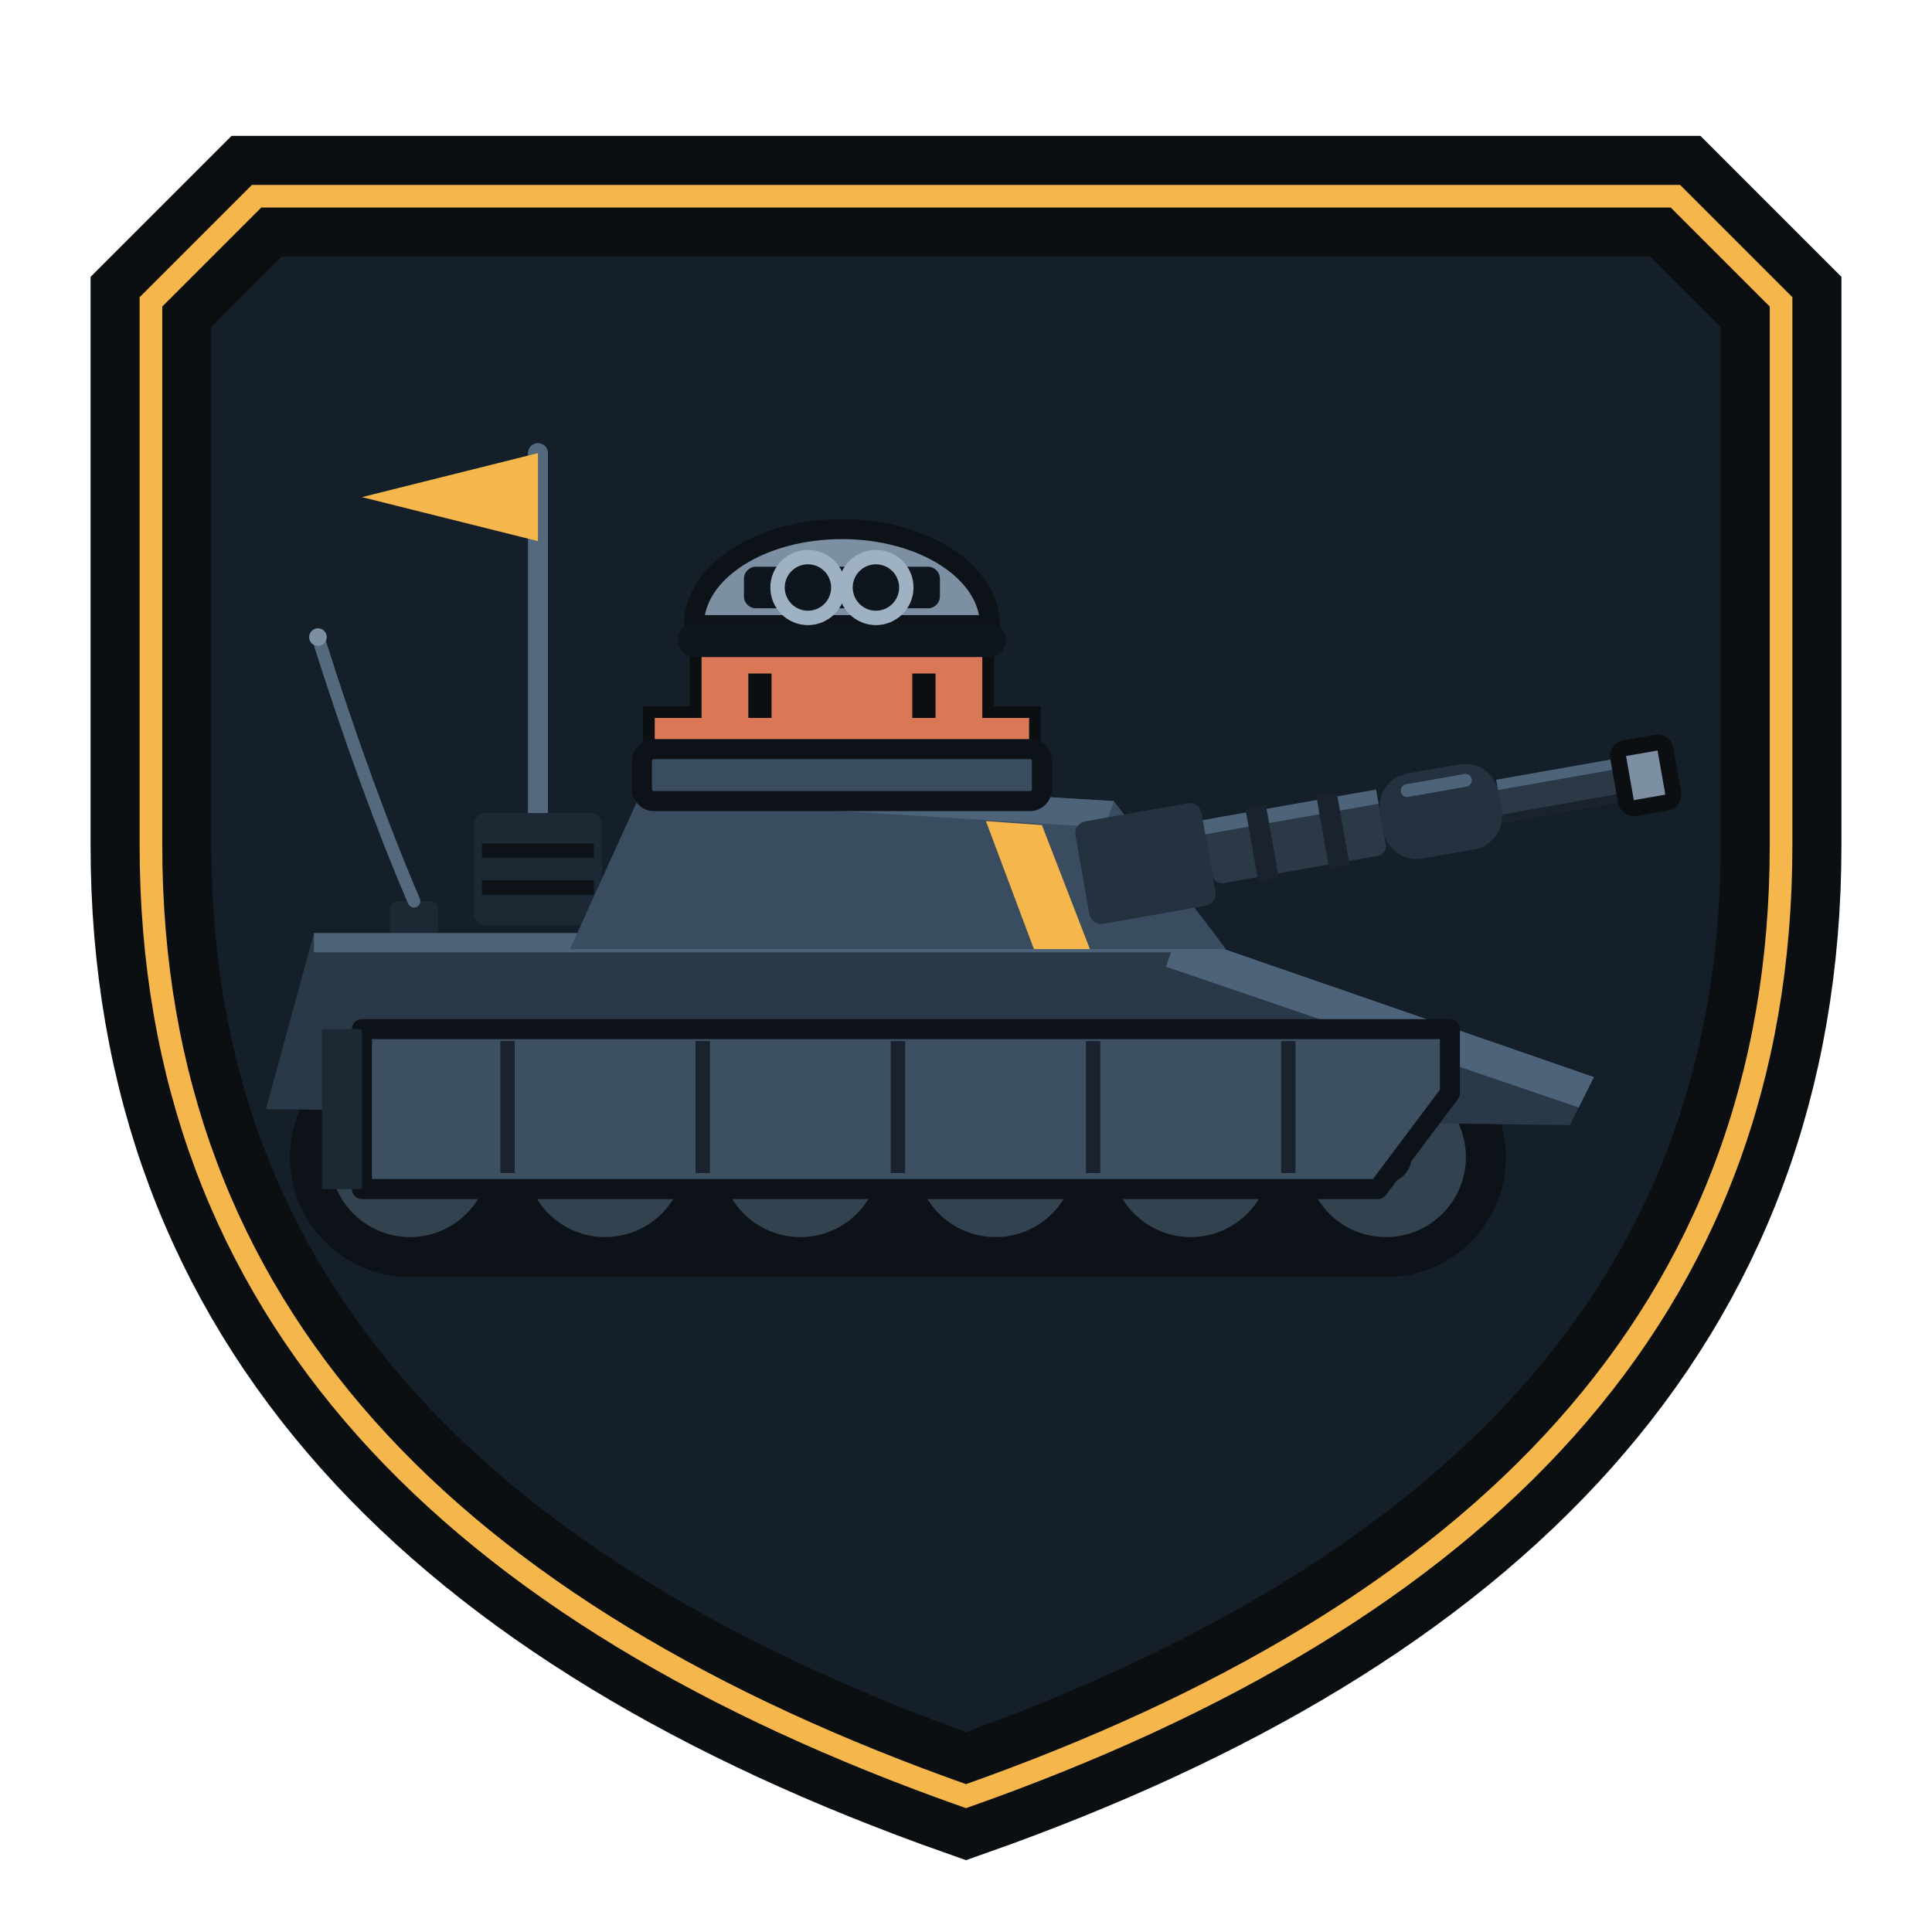
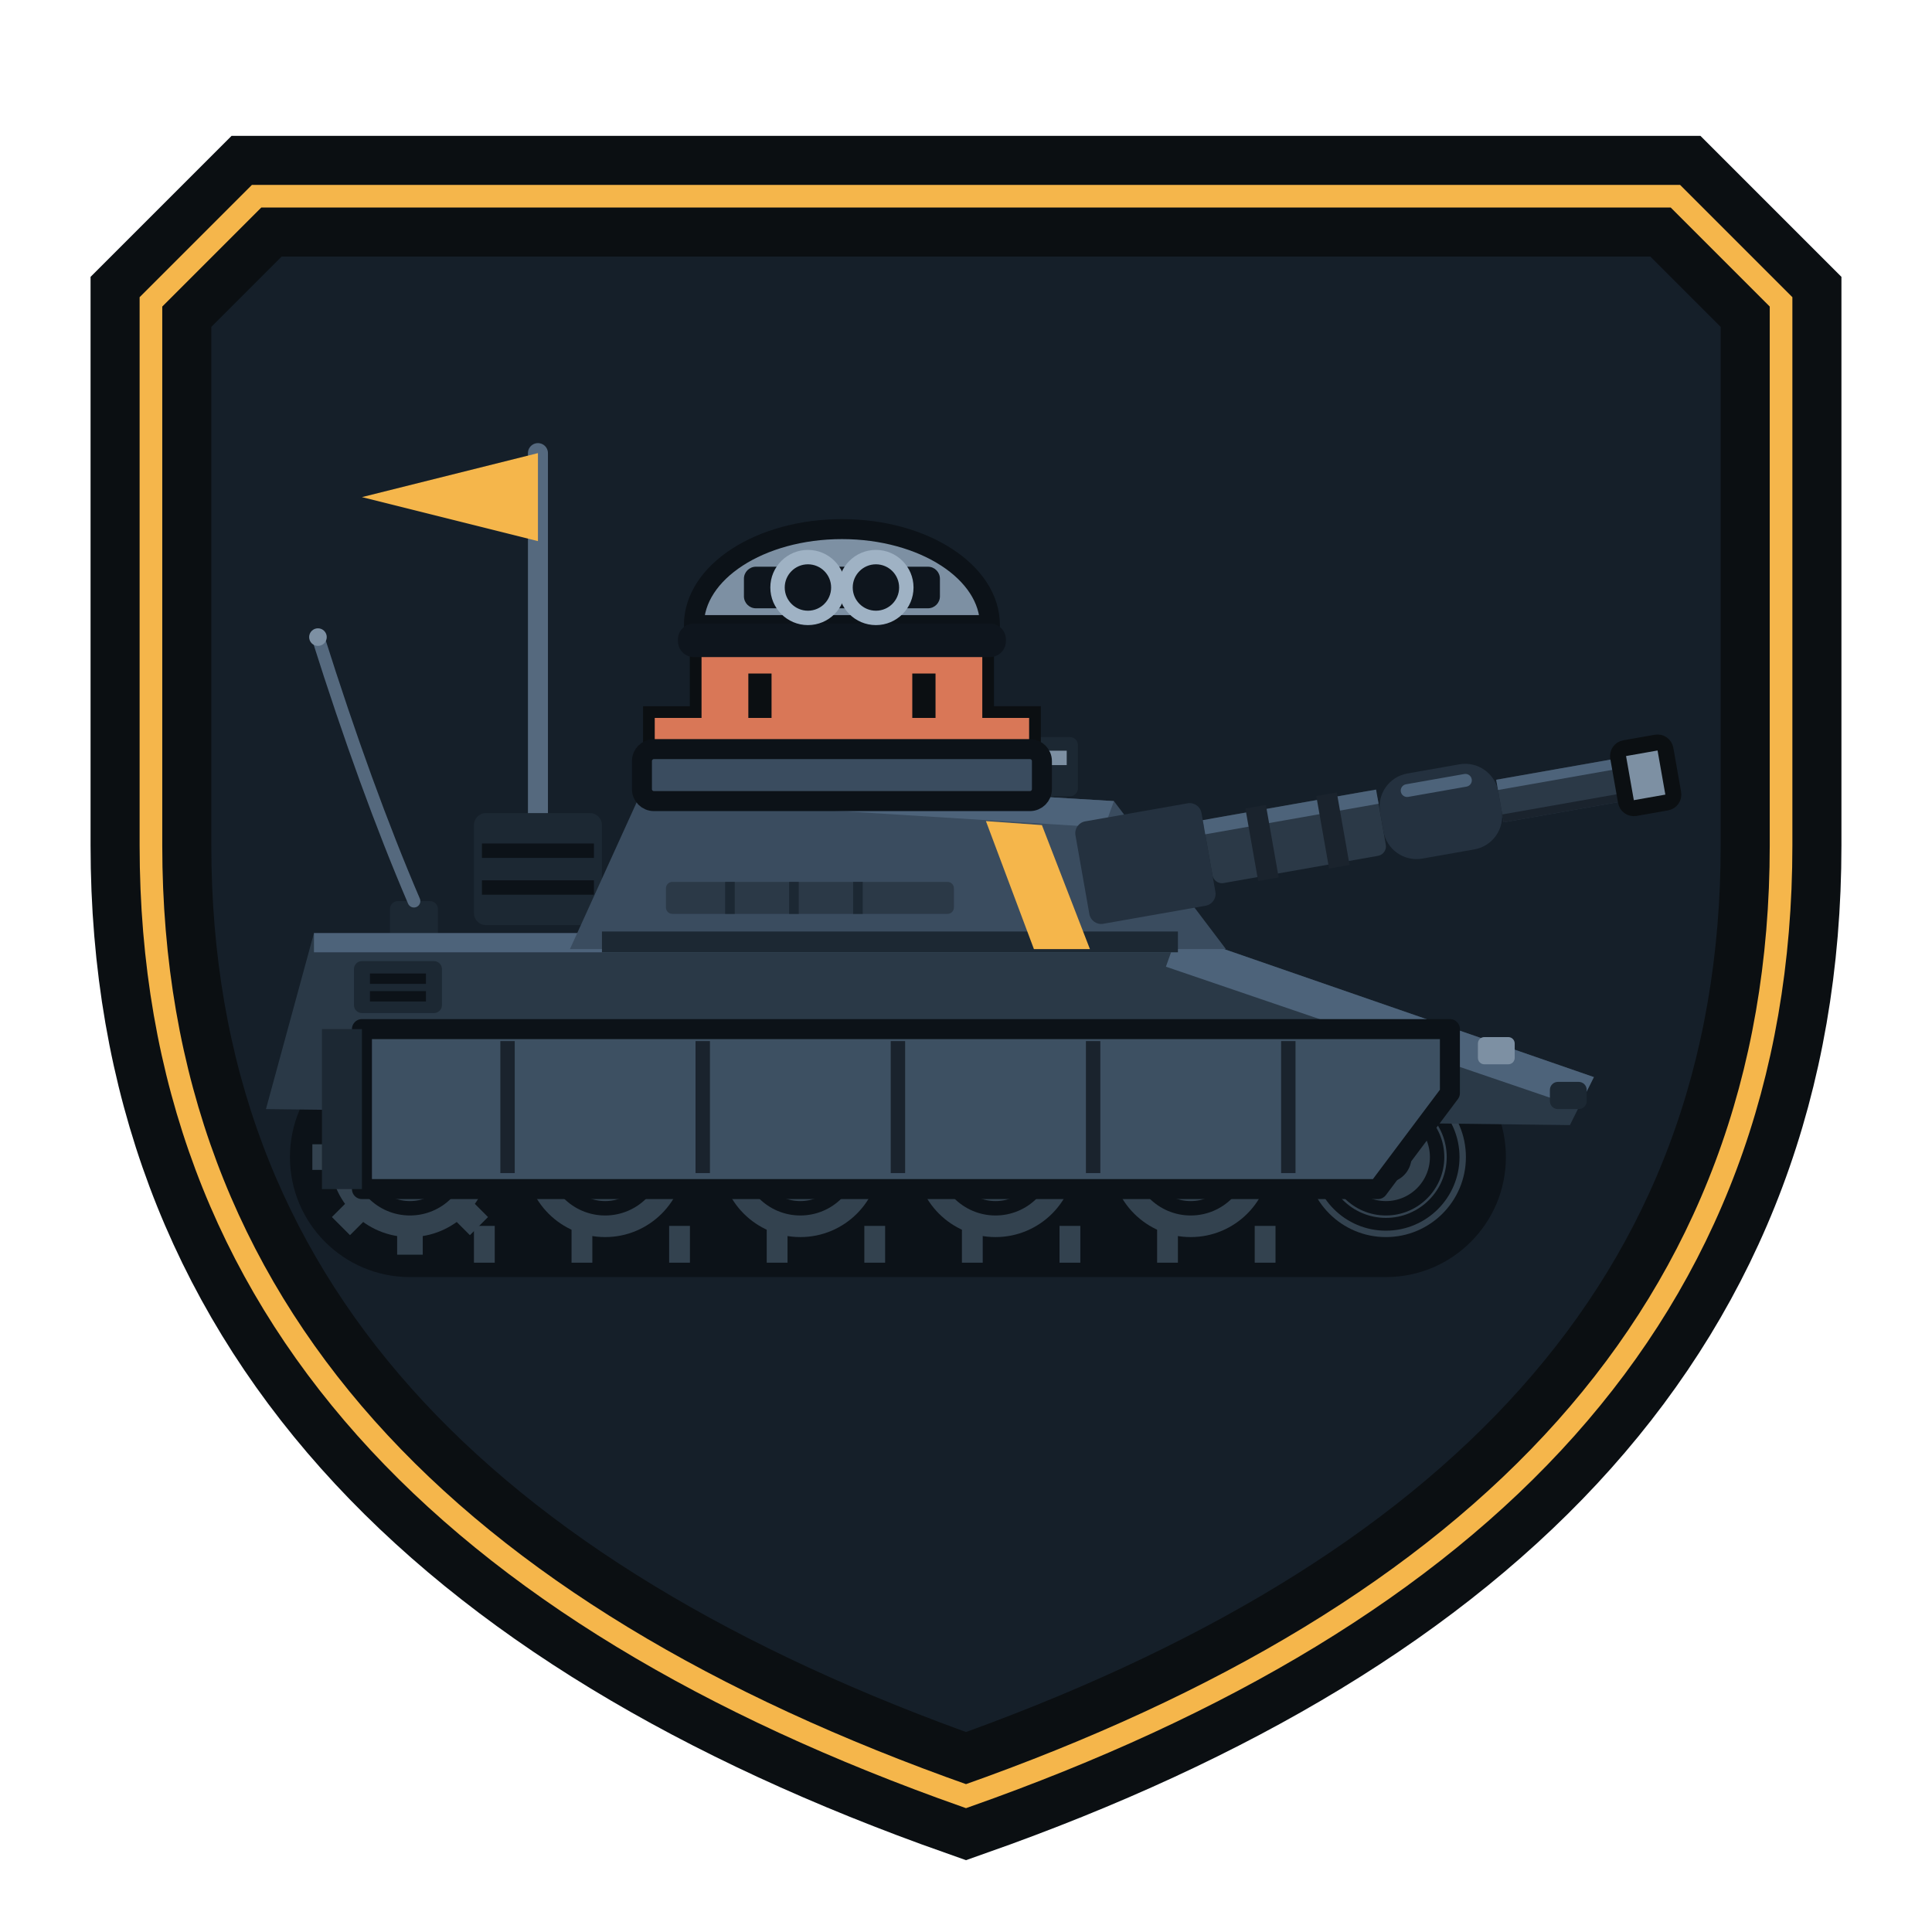
<svg xmlns="http://www.w3.org/2000/svg" viewBox="0 0 256 256" role="img" aria-label="Claude of Tanks — unit crest: Claude Code commander in a tank">
  <defs>
    <clipPath id="cotHatchClipC">
      <rect x="70" y="29" width="68" height="44" />
    </clipPath>
  </defs>
  <path d="M34 26 H222 L236 40 V112 C236 174 196 214 128 238 C60 214 20 174 20 112 V40 Z" fill="#151f29" stroke="#0b0f12" stroke-width="16" stroke-linejoin="miter" />
  <path d="M34 26 H222 L236 40 V112 C236 174 196 214 128 238 C60 214 20 174 20 112 V40 Z" fill="none" stroke="#f5b64b" stroke-width="3" />
  <g transform="translate(-0.8 24) scale(1.06)">
    <rect x="49.5" y="90" width="6" height="5" rx="1" fill="#1c2833" />
    <path d="M52.5 90 Q46.5 76 40.5 57" stroke="#55697e" stroke-width="1.6" stroke-linecap="round" fill="none" />
    <circle cx="40.5" cy="57" r="1.1" fill="#7d90a3" />
    <path d="M68 84V34" stroke="#55697e" stroke-width="2.5" stroke-linecap="round" fill="none" />
    <path d="M68 34 46 39.5 68 45Z" fill="#f5b64b" />
    <path d="M52 107h122a15 15 0 0 1 0 30H52a15 15 0 0 1 0-30Z" fill="#0c1218" />
    <g fill="#33424f">
      <circle cx="52" cy="122" r="10" />
      <circle cx="76.4" cy="122" r="10" />
      <circle cx="100.8" cy="122" r="10" />
      <circle cx="125.2" cy="122" r="10" />
      <circle cx="149.6" cy="122" r="10" />
      <circle cx="174" cy="122" r="10" />
    </g>
    <g fill="#0c1218">
      <circle cx="52" cy="122" r="3.2" />
      <circle cx="76.4" cy="122" r="3.2" />
      <circle cx="100.8" cy="122" r="3.2" />
      <circle cx="125.2" cy="122" r="3.2" />
      <circle cx="149.6" cy="122" r="3.2" />
      <circle cx="174" cy="122" r="3.2" />
    </g>
+     <g fill="none" stroke="#0c1218" stroke-width="1.8">
+       <circle cx="52" cy="122" r="6.4" />
+       <circle cx="76.4" cy="122" r="6.4" />
+       <circle cx="100.8" cy="122" r="6.4" />
+       <circle cx="125.2" cy="122" r="6.4" />
+       <circle cx="149.6" cy="122" r="6.4" />
+       <circle cx="174" cy="122" r="6.4" />
+     </g>
+     <g fill="#33424f">
+       <rect x="50.4" y="109.8" width="3.2" height="3.4" transform="rotate(0 52 122)" />
+       <rect x="50.4" y="109.8" width="3.2" height="3.4" transform="rotate(45 52 122)" />
+       <rect x="50.4" y="109.8" width="3.2" height="3.4" transform="rotate(90 52 122)" />
+       <rect x="50.4" y="109.8" width="3.2" height="3.4" transform="rotate(135 52 122)" />
+       <rect x="50.4" y="109.8" width="3.2" height="3.4" transform="rotate(180 52 122)" />
+       <rect x="50.4" y="109.8" width="3.2" height="3.4" transform="rotate(225 52 122)" />
+       <rect x="50.4" y="109.8" width="3.2" height="3.4" transform="rotate(270 52 122)" />
+       <rect x="50.4" y="109.8" width="3.2" height="3.4" transform="rotate(315 52 122)" />
+     </g>
+     <circle cx="174" cy="122" r="8.4" fill="none" stroke="#0c1218" stroke-width="1.6" />
+     <g fill="#33424f">
+       <rect x="60.0" y="130.6" width="2.6" height="4.6" />
+       <rect x="72.2" y="130.6" width="2.6" height="4.6" />
+       <rect x="84.4" y="130.6" width="2.6" height="4.6" />
+       <rect x="96.6" y="130.6" width="2.6" height="4.6" />
+       <rect x="108.8" y="130.6" width="2.6" height="4.6" />
+       <rect x="121.0" y="130.6" width="2.6" height="4.6" />
+       <rect x="133.2" y="130.6" width="2.6" height="4.6" />
+       <rect x="145.4" y="130.6" width="2.6" height="4.6" />
+       <rect x="157.6" y="130.6" width="2.6" height="4.6" />
+     </g>
    <path d="M34 116 40 94h108l52 18-3 6Z" fill="#2a3947" />
    <path d="M148 94l52 18-1.9 3.8-51.6-17.6Z" fill="#4d637a" />
    <rect x="40" y="94" width="108" height="2.4" fill="#4d637a" />
+     <rect x="45" y="97.5" width="11" height="6.5" rx="1" fill="#1c2833" />
+     <path d="M47 99.7h7M47 101.9h7" stroke="#0c1218" stroke-width="1.3" />
+     <rect x="185.5" y="107" width="4.6" height="3.4" rx="0.8" fill="#7d90a3" />
+     <rect x="194.5" y="112.6" width="4.6" height="3.4" rx="1" fill="#1c2833" />
    <path d="M46 106h136v8l-9 12H46Z" fill="#3d5062" stroke="#0c1218" stroke-width="2.5" stroke-linejoin="round" />
    <rect x="41" y="106" width="5" height="20" fill="#1c2833" />
    <g stroke="#1a232d" stroke-width="1.8">
      <path d="M64.2 107.5V124M88.6 107.5V124M113 107.5V124M137.4 107.5V124M161.8 107.5V124" />
    </g>
    <rect x="60" y="79" width="16" height="14" rx="1.5" fill="#1c2833" />
    <path d="M61 83.7h14M61 88.3h14" stroke="#0c1218" stroke-width="1.8" />
    <path d="M72 96 82 74l58 3.5L154 96Z" fill="#3a4c5f" />
    <path d="M82 74 140 77.5 138.8 80.8 81 77.2Z" fill="#4d637a" />
+     <rect x="76" y="93.8" width="72" height="2.6" fill="#1c2833" />
+     <rect x="128" y="69.5" width="7.5" height="7.4" rx="1" fill="#1c2833" />
+     <rect x="129.4" y="71.2" width="4.7" height="1.8" fill="#7d90a3" />
+     <rect x="84" y="87.6" width="36" height="4" rx="0.8" fill="#2b3947" />
+     <path d="M92 87.6v4M100 87.6v4M108 87.6v4" stroke="#1c2833" stroke-width="1.2" />
    <path d="M124 80l7 .5 6 15.5h-7Z" fill="#f5b64b" />
    <rect x="91" y="60" width="30" height="12" fill="#0c1218" />
    <g clip-path="url(#cotHatchClipC)">
      <path clip-rule="evenodd" fill-rule="evenodd" fill="#D97757" stroke="#0b0f12" stroke-width="1.5" paint-order="stroke" transform="translate(82.6 45.75) scale(1.95)" d="M20.998 10.949H24v3.102h-3v3.028h-1.487V20H18v-2.921h-1.487V20H15v-2.921H9V20H7.488v-2.921H6V20H4.487v-2.921H3V14.05H0V10.95h3V5h17.998v5.949zM6 10.949h1.488V8.102H6v2.847zm10.51 0H18V8.102h-1.49v2.847z" />
    </g>
    <rect x="81" y="71" width="50" height="6.5" rx="1.5" fill="#3a4c5f" stroke="#0c1218" stroke-width="2.5" />
    <path d="M87.5 55.5a18.5 12 0 0 1 37 0Z" fill="#7d90a3" stroke="#0c1218" stroke-width="2.5" stroke-linejoin="round" />
    <rect x="85.5" y="55.3" width="41" height="4.2" rx="2" fill="#0e151d" />
    <rect x="93.75" y="48.2" width="24.5" height="5.2" rx="1.5" fill="#0e151d" />
    <circle cx="101.75" cy="50.8" r="3.8" fill="#0e151d" stroke="#9fb2c4" stroke-width="1.8" />
    <circle cx="110.25" cy="50.8" r="3.8" fill="#0e151d" stroke="#9fb2c4" stroke-width="1.8" />
    <g transform="translate(0 4) rotate(-10 140 82)">
      <rect x="136" y="75.5" width="16" height="13" rx="1.5" fill="#24313f" />
      <rect x="152" y="77.9" width="22" height="8.2" rx="1.2" fill="#2b3947" />
      <rect x="152" y="77.9" width="22" height="1.8" fill="#4d637a" />
      <rect x="157.5" y="77.4" width="2.6" height="9.2" fill="#1a232d" />
      <rect x="166.5" y="77.4" width="2.6" height="9.2" fill="#1a232d" />
      <rect x="174" y="76.6" width="15" height="10.8" rx="4.2" fill="#24313f" />
      <rect x="177" y="77.9" width="9" height="1.6" rx="0.8" fill="#4d637a" />
      <rect x="189" y="79.3" width="15.5" height="5.4" fill="#2b3947" />
      <rect x="189" y="79.3" width="15.5" height="1.3" fill="#4d637a" />
      <rect x="189" y="83.7" width="15.5" height="1" fill="#1a232d" />
      <rect x="204.5" y="78.2" width="6" height="7.6" rx="1" fill="#7d90a3" stroke="#0b0f12" stroke-width="2" />
    </g>
  </g>
</svg>
